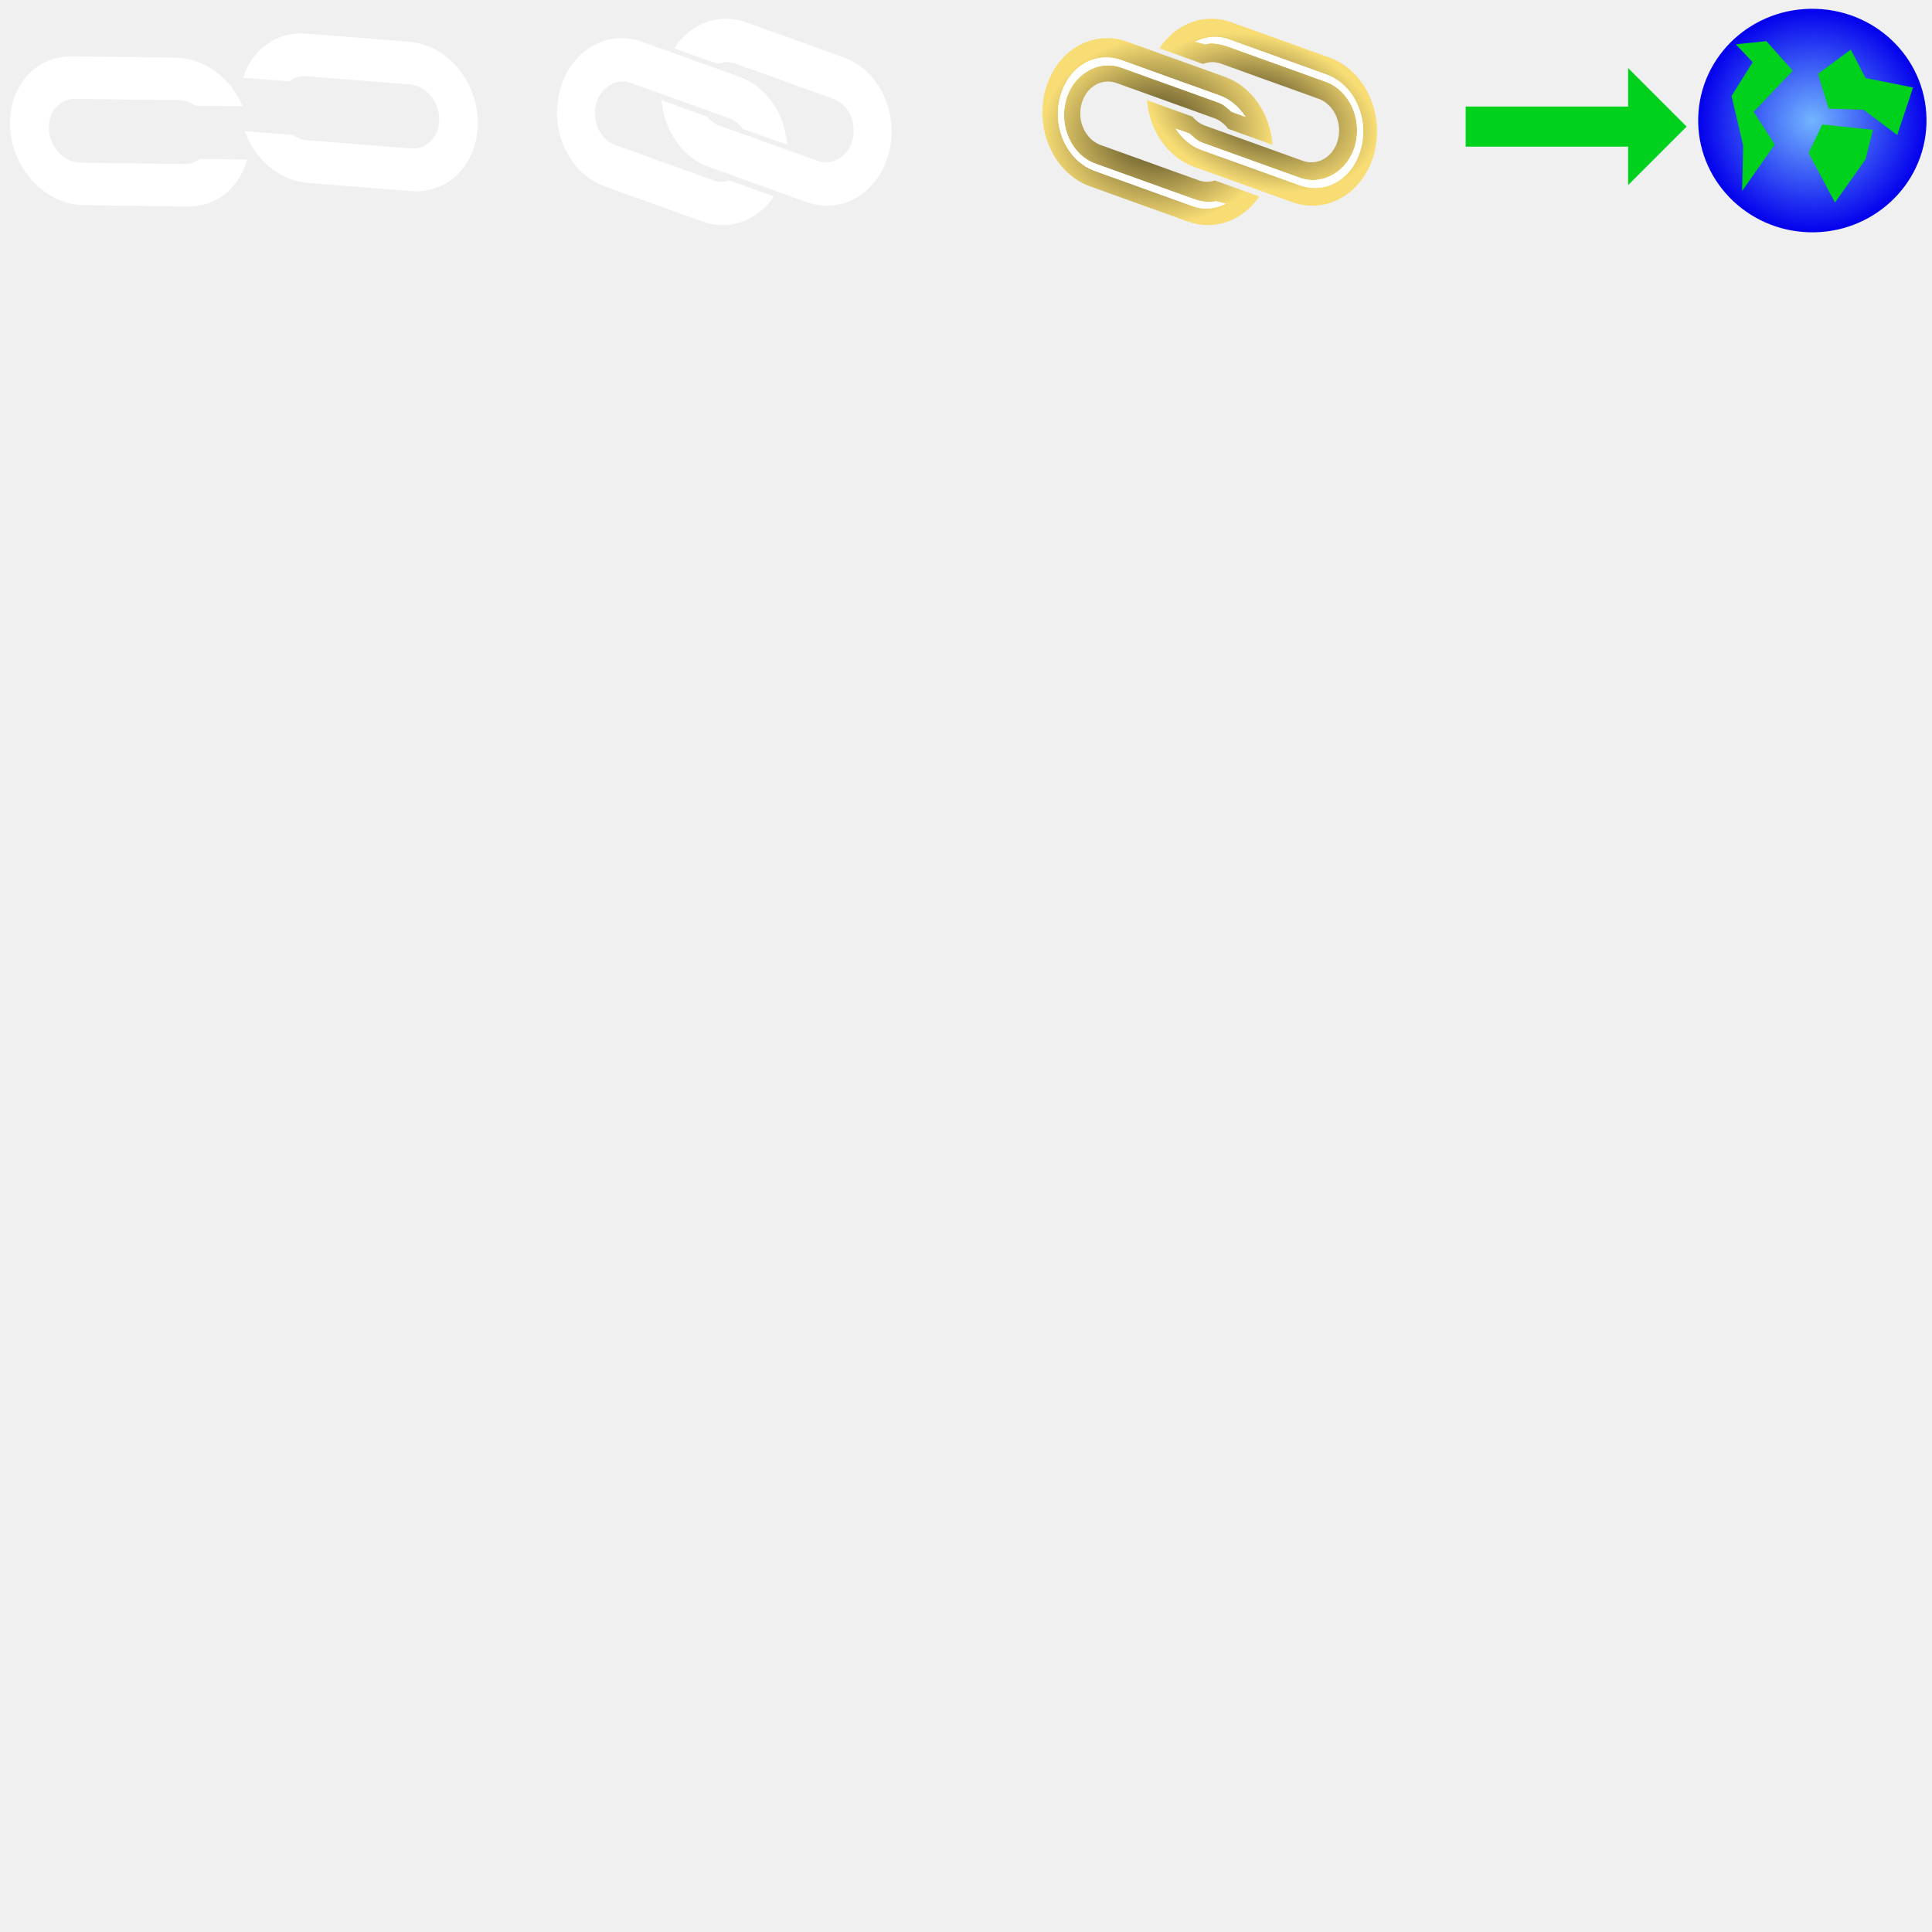
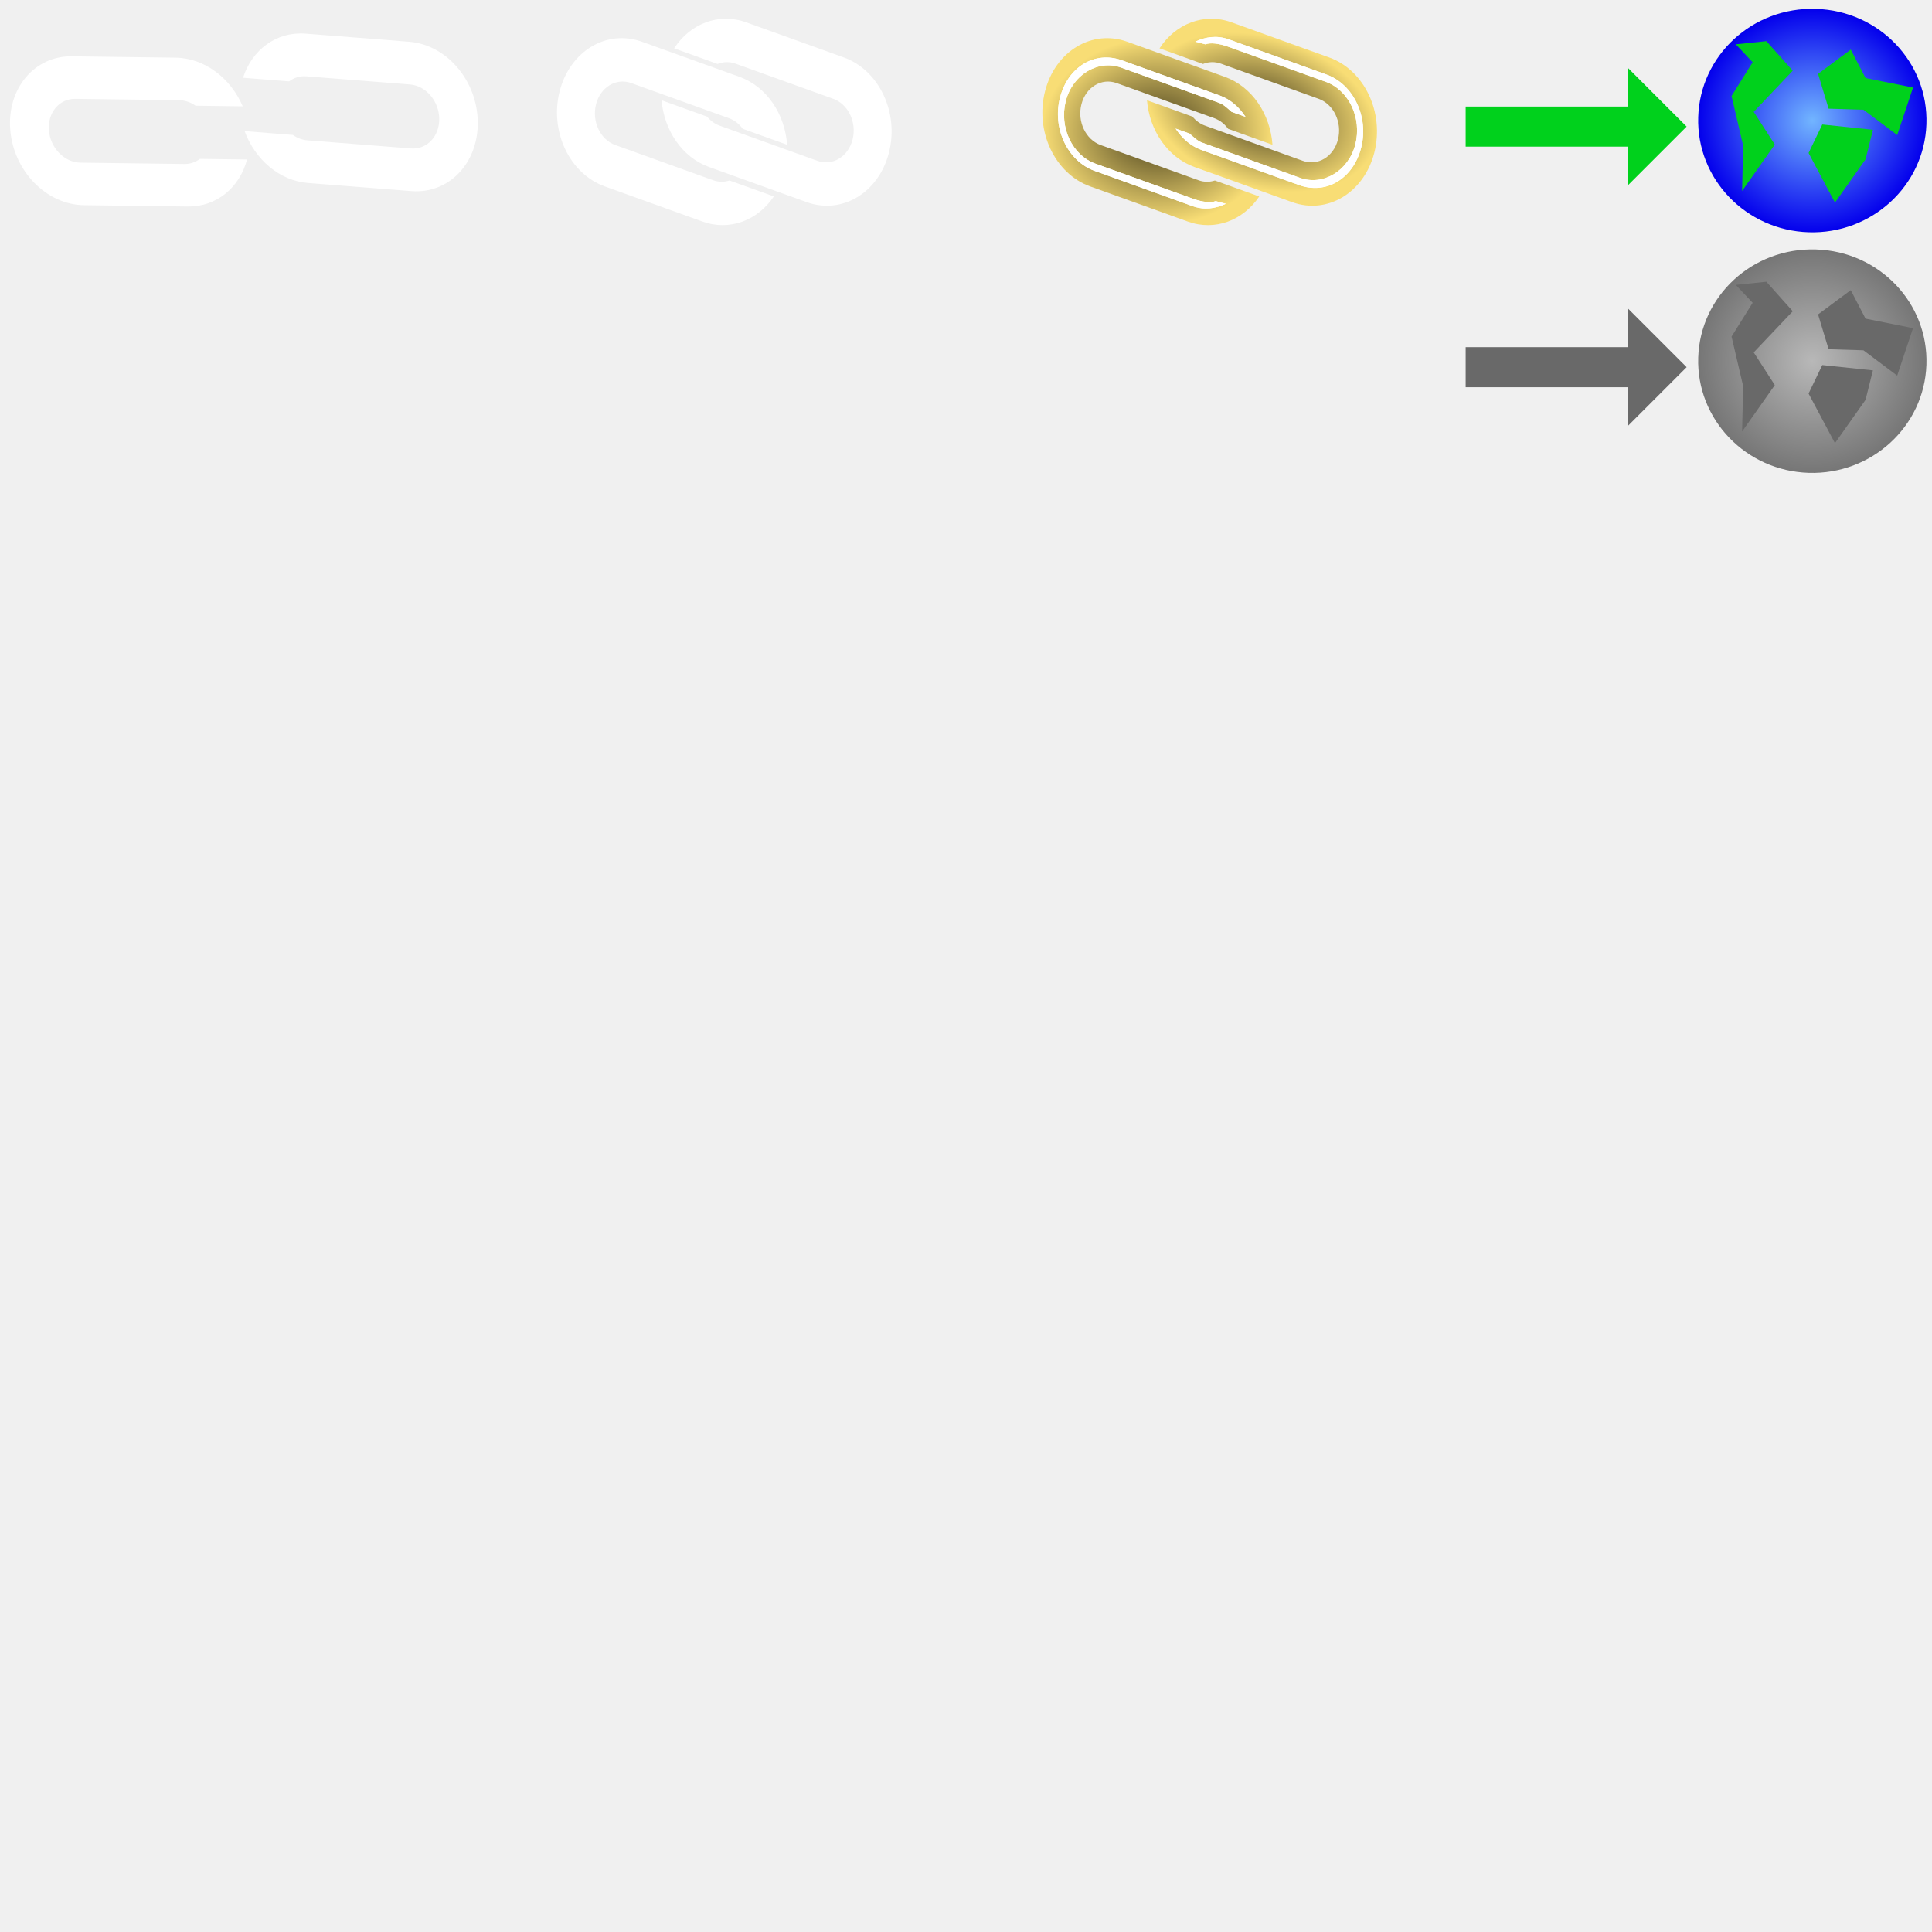
<svg xmlns="http://www.w3.org/2000/svg" xmlns:xlink="http://www.w3.org/1999/xlink" width="128" height="128" viewBox="0 0 128 128" version="1.1" id="svg8">
  <defs id="defs2">
-     <linearGradient id="linearGradient871">
+     <linearGradient id="linearGradient872">
+       <stop id="stop868" offset="0" style="stop-color:#b8b8b8;stop-opacity:1" />
+       <stop id="stop870" offset="1" style="stop-color:#767676;stop-opacity:1" />
+     </linearGradient>
+     <linearGradient id="linearGradient871-9">
      <stop style="stop-color:#72b5ff;stop-opacity:1" offset="0" id="stop867" />
      <stop style="stop-color:#0400ec;stop-opacity:1" offset="1" id="stop869" />
    </linearGradient>
    <linearGradient id="linearGradient841">
      <stop style="stop-color:#423a19;stop-opacity:1" offset="0" id="stop837" />
      <stop style="stop-color:#f8dd75;stop-opacity:1" offset="1" id="stop839" />
    </linearGradient>
    <radialGradient xlink:href="#linearGradient841" id="radialGradient843" cx="83.61" cy="223.502" fx="83.61" fy="223.502" r="7.62" gradientTransform="matrix(0.9788091,0.3027078,-0.1929351,0.6238577,44.89305,58.75912)" gradientUnits="userSpaceOnUse" />
    <radialGradient xlink:href="#linearGradient841" id="radialGradient853" cx="76.682" cy="224.787" fx="76.682" fy="224.787" r="7.623" gradientTransform="matrix(1,0,0,0.8125233,0,42.14236)" gradientUnits="userSpaceOnUse" />
-     <radialGradient xlink:href="#linearGradient871" id="radialGradient873" cx="120.072" cy="224.054" fx="120.072" fy="224.054" r="7.563" gradientTransform="matrix(1,0,0,0.9790745,0,4.688442)" gradientUnits="userSpaceOnUse" />
+     <radialGradient xlink:href="#linearGradient871-9" id="radialGradient873" cx="120.072" cy="224.054" fx="120.072" fy="224.054" r="7.563" gradientTransform="matrix(1,0,0,0.9790745,0,4.688442)" gradientUnits="userSpaceOnUse" />
+     <radialGradient xlink:href="#linearGradient872" id="radialGradient854" gradientUnits="userSpaceOnUse" gradientTransform="matrix(1,0,0,0.9790745,0,20.62756)" cx="120.072" cy="224.054" fx="120.072" fy="224.054" r="7.563" />
+     <filter style="color-interpolation-filters:sRGB;" id="filter1188">
+       <feColorMatrix values="0.21 0.72 0.072 0 0 0.21 0.72 0.072 0 0 0.21 0.72 0.072 0 0 0 0 0 1 0 " id="feColorMatrix1186" />
+     </filter>
+     <filter style="color-interpolation-filters:sRGB;" id="filter1192">
+       <feColorMatrix values="0.21 0.72 0.072 0 0 0.21 0.72 0.072 0 0 0.21 0.72 0.072 0 0 0 0 0 1 0 " id="feColorMatrix1190" />
+     </filter>
+     <filter style="color-interpolation-filters:sRGB;" id="filter1196">
+       <feColorMatrix values="0.21 0.72 0.072 0 0 0.21 0.72 0.072 0 0 0.21 0.72 0.072 0 0 0 0 0 1 0 " id="feColorMatrix1194" />
+     </filter>
+     <filter style="color-interpolation-filters:sRGB;" id="filter1200">
+       <feColorMatrix values="0.21 0.72 0.072 0 0 0.21 0.72 0.072 0 0 0.21 0.72 0.072 0 0 0 0 0 1 0 " id="feColorMatrix1198" />
+     </filter>
+     <filter style="color-interpolation-filters:sRGB;" id="filter1204">
+       <feColorMatrix values="0.21 0.72 0.072 0 0 0.21 0.72 0.072 0 0 0.21 0.72 0.072 0 0 0 0 0 1 0 " id="feColorMatrix1202" />
+     </filter>
  </defs>
  <g id="layer1" transform="translate(0,-216.0667)">
    <g id="g4582" transform="matrix(0.3776806,0.8057187,-0.7193124,0.4282867,15.70645,179.3783)">
      <path id="path4540" d="M 52.637,5.467 C 49.952,4.118 46.489,5.117 44.871,7.708 l -4.484,7.18 c -1.266,2.027 -1.016,4.409 0.439,5.997 l 1.995,-3.194 c -0.051,-0.465 0.053,-0.958 0.335,-1.411 l 4.484,-7.18 c 0.693,-1.11 2.178,-1.539 3.328,-0.96 1.15,0.578 1.518,1.938 0.825,3.048 l -4.484,7.18 c -0.228,0.365 -0.542,0.655 -0.901,0.861 l -2.089,3.344 c 2.217,0.212 4.525,-0.837 5.759,-2.813 l 4.484,-7.18 C 56.18,9.988 55.321,6.816 52.637,5.467 Z" style="opacity:1;fill:#ffffff;fill-opacity:1;stroke:none;stroke-width:0.589;stroke-linecap:round;stroke-miterlimit:4;stroke-dasharray:none;stroke-opacity:1;paint-order:fill markers stroke" />
      <path id="path4542" d="m 42.651,21.873 c -2.268,-0.089 -4.565,1.117 -5.697,3.188 l -4.06,7.431 c -1.465,2.681 -0.407,5.766 2.373,6.916 2.779,1.15 6.196,-0.082 7.661,-2.764 l 4.06,-7.431 c 1.132,-2.072 0.757,-4.383 -0.754,-5.858 l -1.844,3.374 c 0.047,0.422 -0.037,0.872 -0.269,1.297 l -4.06,7.431 c -0.628,1.149 -2.092,1.677 -3.283,1.184 -1.191,-0.493 -1.645,-1.815 -1.017,-2.964 l 4.06,-7.431 c 0.233,-0.426 0.58,-0.766 0.986,-1.001 z" style="opacity:1;fill:#ffffff;fill-opacity:1;stroke:none;stroke-width:0.589;stroke-linecap:round;stroke-miterlimit:4;stroke-dasharray:none;stroke-opacity:1;paint-order:fill markers stroke" />
    </g>
    <g transform="matrix(0.3776806,0.8057187,-0.7193124,0.4282867,47.30506,179.3783)" id="g822">
      <path style="opacity:1;fill:#ffffff;fill-opacity:1;stroke:none;stroke-width:0.589;stroke-linecap:round;stroke-miterlimit:4;stroke-dasharray:none;stroke-opacity:1;paint-order:fill markers stroke" d="m 52.11,11.25 c -2.182,-2.093 -5.682,-2.08 -7.847,0.031 l -5.999,5.849 c -1.694,1.651 -2.053,4.082 -1.085,6.064 l 2.669,-2.602 c 0.068,-0.475 0.289,-0.935 0.667,-1.303 l 5.999,-5.849 c 0.928,-0.904 2.428,-0.91 3.363,-0.013 0.935,0.897 0.941,2.348 0.014,3.252 l -5.999,5.849 c -0.305,0.297 -0.672,0.496 -1.061,0.599 l -2.794,2.724 c 2.028,0.835 4.455,0.446 6.106,-1.164 l 5.999,-5.849 C 54.307,16.728 54.293,13.343 52.11,11.25 Z" id="path818" />
      <path style="opacity:1;fill:#ffffff;fill-opacity:1;stroke:none;stroke-width:0.589;stroke-linecap:round;stroke-miterlimit:4;stroke-dasharray:none;stroke-opacity:1;paint-order:fill markers stroke" d="m 47.703,18.314 c -2.043,-0.877 -4.512,-0.499 -6.184,1.131 l -5.999,5.849 c -2.165,2.11 -2.151,5.495 0.032,7.588 2.182,2.093 5.682,2.08 7.847,-0.031 l 5.999,-5.849 c 1.672,-1.631 2.043,-4.021 1.119,-5.989 l -2.724,2.656 c -0.088,0.429 -0.303,0.839 -0.646,1.174 l -5.999,5.849 c -0.928,0.904 -2.428,0.91 -3.363,0.013 -0.935,-0.897 -0.941,-2.348 -0.014,-3.252 l 5.999,-5.849 c 0.344,-0.335 0.766,-0.546 1.209,-0.634 z" id="path820" />
    </g>
    <path style="opacity:1;fill:url(#radialGradient843);fill-opacity:1;stroke:none;stroke-width:0.507;stroke-linecap:round;stroke-miterlimit:4;stroke-dasharray:none;stroke-opacity:1;paint-order:fill markers stroke" d="m 91.052,226.183 c 0.681,-2.655 -0.65,-5.469 -2.986,-6.309 l -6.473,-2.329 c -1.827,-0.657 -3.712,0.094 -4.772,1.723 l 2.88,1.036 c 0.368,-0.149 0.781,-0.168 1.189,-0.021 l 6.473,2.329 c 1.001,0.36 1.572,1.566 1.28,2.704 -0.292,1.138 -1.333,1.764 -2.334,1.404 l -6.473,-2.329 c -0.329,-0.118 -0.611,-0.329 -0.831,-0.598 l -3.015,-1.085 c 0.165,1.991 1.362,3.781 3.143,4.421 l 6.473,2.329 c 2.336,0.84 4.765,-0.621 5.446,-3.276 z" id="path821" />
    <path style="opacity:1;fill:url(#radialGradient853);fill-opacity:1.0;stroke:none;stroke-width:0.507;stroke-linecap:round;stroke-miterlimit:4;stroke-dasharray:none;stroke-opacity:1;paint-order:fill markers stroke" d="m 84.306,225.658 c -0.141,-2.022 -1.345,-3.849 -3.149,-4.498 l -6.473,-2.329 c -2.336,-0.84 -4.765,0.621 -5.446,3.276 -0.681,2.655 0.65,5.469 2.986,6.309 l 6.473,2.329 c 1.804,0.649 3.664,-0.076 4.731,-1.663 l -2.939,-1.057 c -0.342,0.113 -0.718,0.116 -1.089,-0.018 l -6.473,-2.329 c -1.001,-0.36 -1.572,-1.566 -1.28,-2.704 0.292,-1.138 1.333,-1.764 2.334,-1.404 l 6.473,2.329 c 0.371,0.133 0.682,0.383 0.913,0.702 z" id="path823" />
    <g transform="matrix(0.3776806,0.8057187,-0.7193124,0.4282867,74.01007,174.4847)" id="g831" style="fill:#ebe537;fill-opacity:1">
      <path transform="translate(7.979409,-3.585377)" style="opacity:1;fill:#ffffff;fill-opacity:1;stroke:none;stroke-width:0.589;stroke-linecap:round;stroke-miterlimit:4;stroke-dasharray:none;stroke-opacity:1;paint-order:fill markers stroke" d="m 48.186,10.986 c -1.098,0.004 -2.182,0.412 -3.016,1.225 l -6,5.848 c -0.731,0.713 -1.051,1.588 -1.133,2.486 l 0.563,-0.642 c 0.05,-0.379 0.427,-0.976 1.009,-1.544 l 5.998,-5.85 c 1.427,-1.391 3.731,-1.396 5.168,-0.018 1.437,1.379 1.448,3.727 0.021,5.117 l -5.998,5.848 c -0.308,0.301 -0.697,0.433 -1.068,0.604 l -0.857,0.838 c 0.866,-0.132 1.697,-0.491 2.363,-1.141 v 0.002 l 1.525,-1.488 v -0.002 L 51.236,17.908 c 1.666,-1.624 1.655,-4.111 -0.025,-5.723 -0.84,-0.806 -1.927,-1.204 -3.025,-1.199 z" id="path827" />
      <path id="path856" d="m 48.186,10.986 c -1.098,0.004 -2.182,0.412 -3.016,1.225 l -6,5.848 c -0.731,0.713 -1.051,1.588 -1.133,2.486 l 0.563,-0.642 c 0.05,-0.379 0.427,-0.976 1.009,-1.544 l 5.998,-5.85 c 1.427,-1.391 3.731,-1.396 5.168,-0.018 1.437,1.379 1.448,3.727 0.021,5.117 l -5.998,5.848 c -0.308,0.301 -0.697,0.433 -1.068,0.604 l -0.857,0.838 c 0.866,-0.132 1.697,-0.491 2.363,-1.141 v 0.002 l 1.525,-1.488 v -0.002 L 51.236,17.908 c 1.666,-1.624 1.655,-4.111 -0.025,-5.723 -0.84,-0.806 -1.927,-1.204 -3.025,-1.199 z" style="opacity:1;fill:#ffffff;fill-opacity:1;stroke:none;stroke-width:0.589;stroke-linecap:round;stroke-miterlimit:4;stroke-dasharray:none;stroke-opacity:1;paint-order:fill markers stroke" transform="translate(7.979409,-3.585377)" />
    </g>
    <g style="fill:#ebe537;fill-opacity:1" id="g862" transform="matrix(-0.3776806,-0.8057187,0.7193124,-0.4282867,86.39669,273.9079)">
      <path id="path858" d="m 48.186,10.986 c -1.098,0.004 -2.182,0.412 -3.016,1.225 l -6,5.848 c -0.731,0.713 -1.051,1.588 -1.133,2.486 l 0.563,-0.642 c 0.05,-0.379 0.427,-0.976 1.009,-1.544 l 5.998,-5.85 c 1.427,-1.391 3.731,-1.396 5.168,-0.018 1.437,1.379 1.448,3.727 0.021,5.117 l -5.998,5.848 c -0.308,0.301 -0.697,0.433 -1.068,0.604 l -0.857,0.838 c 0.866,-0.132 1.697,-0.491 2.363,-1.141 v 0.002 l 1.525,-1.488 v -0.002 L 51.236,17.908 c 1.666,-1.624 1.655,-4.111 -0.025,-5.723 -0.84,-0.806 -1.927,-1.204 -3.025,-1.199 z" style="opacity:1;fill:#ffffff;fill-opacity:1;stroke:none;stroke-width:0.589;stroke-linecap:round;stroke-miterlimit:4;stroke-dasharray:none;stroke-opacity:1;paint-order:fill markers stroke" transform="translate(7.979409,-3.585377)" />
      <path transform="translate(7.979409,-3.585377)" style="opacity:1;fill:#ffffff;fill-opacity:1;stroke:none;stroke-width:0.589;stroke-linecap:round;stroke-miterlimit:4;stroke-dasharray:none;stroke-opacity:1;paint-order:fill markers stroke" d="m 48.186,10.986 c -1.098,0.004 -2.182,0.412 -3.016,1.225 l -6,5.848 c -0.731,0.713 -1.051,1.588 -1.133,2.486 l 0.563,-0.642 c 0.05,-0.379 0.427,-0.976 1.009,-1.544 l 5.998,-5.85 c 1.427,-1.391 3.731,-1.396 5.168,-0.018 1.437,1.379 1.448,3.727 0.021,5.117 l -5.998,5.848 c -0.308,0.301 -0.697,0.433 -1.068,0.604 l -0.857,0.838 c 0.866,-0.132 1.697,-0.491 2.363,-1.141 v 0.002 l 1.525,-1.488 v -0.002 L 51.236,17.908 c 1.666,-1.624 1.655,-4.111 -0.025,-5.723 -0.84,-0.806 -1.927,-1.204 -3.025,-1.199 z" id="path860" />
    </g>
    <path style="opacity:1;fill:url(#radialGradient873);fill-opacity:1;stroke:none;stroke-width:0;stroke-linecap:round;stroke-linejoin:round;stroke-miterlimit:4;stroke-dasharray:none;stroke-opacity:1;paint-order:fill markers stroke" d="m 127.631,224.296 c -0.142,4.086 -3.63,7.288 -7.798,7.159 -4.168,-0.129 -7.443,-3.541 -7.321,-7.627 0.122,-4.086 3.594,-7.305 7.798,-7.175 4.205,0.13 7.462,3.558 7.321,7.643 z" id="path864" />
    <path style="fill:#00d11c;fill-rule:evenodd;stroke:none;stroke-width:1px;stroke-linecap:butt;stroke-linejoin:miter;stroke-opacity:1;fill-opacity:1" d="m 116.118,220.189 -1.398,2.237 0.769,3.286 -0.07,3.006 2.167,-3.076 -1.398,-2.167 2.587,-2.726 -1.748,-1.957 -2.027,0.21 z" id="path875" />
    <path style="fill:#00d11c;fill-rule:evenodd;stroke:none;stroke-width:1px;stroke-linecap:butt;stroke-linejoin:miter;stroke-opacity:1;fill-opacity:1" d="m 122.619,219.35 -2.167,1.608 0.699,2.307 2.307,0.07 2.237,1.678 1.049,-3.146 -3.146,-0.629 z" id="path877" />
    <path style="fill:#00d11c;fill-rule:evenodd;stroke:none;stroke-width:1px;stroke-linecap:butt;stroke-linejoin:miter;stroke-opacity:1;fill-opacity:1" d="m 120.732,224.314 -0.909,1.888 1.748,3.286 2.027,-2.866 0.489,-1.957 z" id="path879" />
    <path style="opacity:1;fill:#00d11c;fill-opacity:1;stroke:none;stroke-width:0;stroke-linecap:round;stroke-linejoin:round;stroke-miterlimit:4;stroke-dasharray:none;stroke-opacity:1;paint-order:fill markers stroke" d="M 107.867 4.51 L 107.867 7.059 L 97.104 7.059 L 97.104 9.715 L 107.867 9.715 L 107.867 12.264 L 111.744 8.387 L 107.867 4.51 z " transform="translate(0,216.0667)" id="rect883" />
+     <path id="path843" d="m 127.631,240.235 c -0.142,4.086 -3.63,7.288 -7.798,7.159 -4.168,-0.129 -7.443,-3.541 -7.321,-7.627 0.122,-4.086 3.594,-7.305 7.798,-7.175 4.205,0.13 7.462,3.558 7.321,7.643 z" style="opacity:1;fill:url(#radialGradient854);fill-opacity:1;stroke:none;stroke-width:0;stroke-linecap:round;stroke-linejoin:round;stroke-miterlimit:4;stroke-dasharray:none;stroke-opacity:1;paint-order:fill markers stroke;filter:url(#filter1188)" />
+     <path id="path845" d="m 116.118,236.128 -1.398,2.237 0.769,3.286 -0.07,3.006 2.167,-3.076 -1.398,-2.167 2.587,-2.726 -1.748,-1.957 -2.027,0.21 z" style="fill:#696969;fill-opacity:1;fill-rule:evenodd;stroke:none;stroke-width:1px;stroke-linecap:butt;stroke-linejoin:miter;stroke-opacity:1;filter:url(#filter1192)" />
+     <path id="path847" d="m 122.619,235.289 -2.167,1.608 0.699,2.307 2.307,0.07 2.237,1.678 1.049,-3.146 -3.146,-0.629 z" style="fill:#696969;fill-opacity:1;fill-rule:evenodd;stroke:none;stroke-width:1px;stroke-linecap:butt;stroke-linejoin:miter;stroke-opacity:1;filter:url(#filter1196)" />
+     <path id="path849" d="m 120.732,240.253 -0.909,1.888 1.748,3.286 2.027,-2.866 0.489,-1.957 z" style="fill:#696969;fill-opacity:1;fill-rule:evenodd;stroke:none;stroke-width:1px;stroke-linecap:butt;stroke-linejoin:miter;stroke-opacity:1;filter:url(#filter1200)" />
+     <path id="path851" d="m 107.867,236.516 v 2.549 H 97.104 v 2.656 h 10.764 v 2.549 l 3.877,-3.877 z" style="opacity:1;fill:#696969;fill-opacity:1;stroke:none;stroke-width:0;stroke-linecap:round;stroke-linejoin:round;stroke-miterlimit:4;stroke-dasharray:none;stroke-opacity:1;paint-order:fill markers stroke;filter:url(#filter1204)" />
  </g>
</svg>
